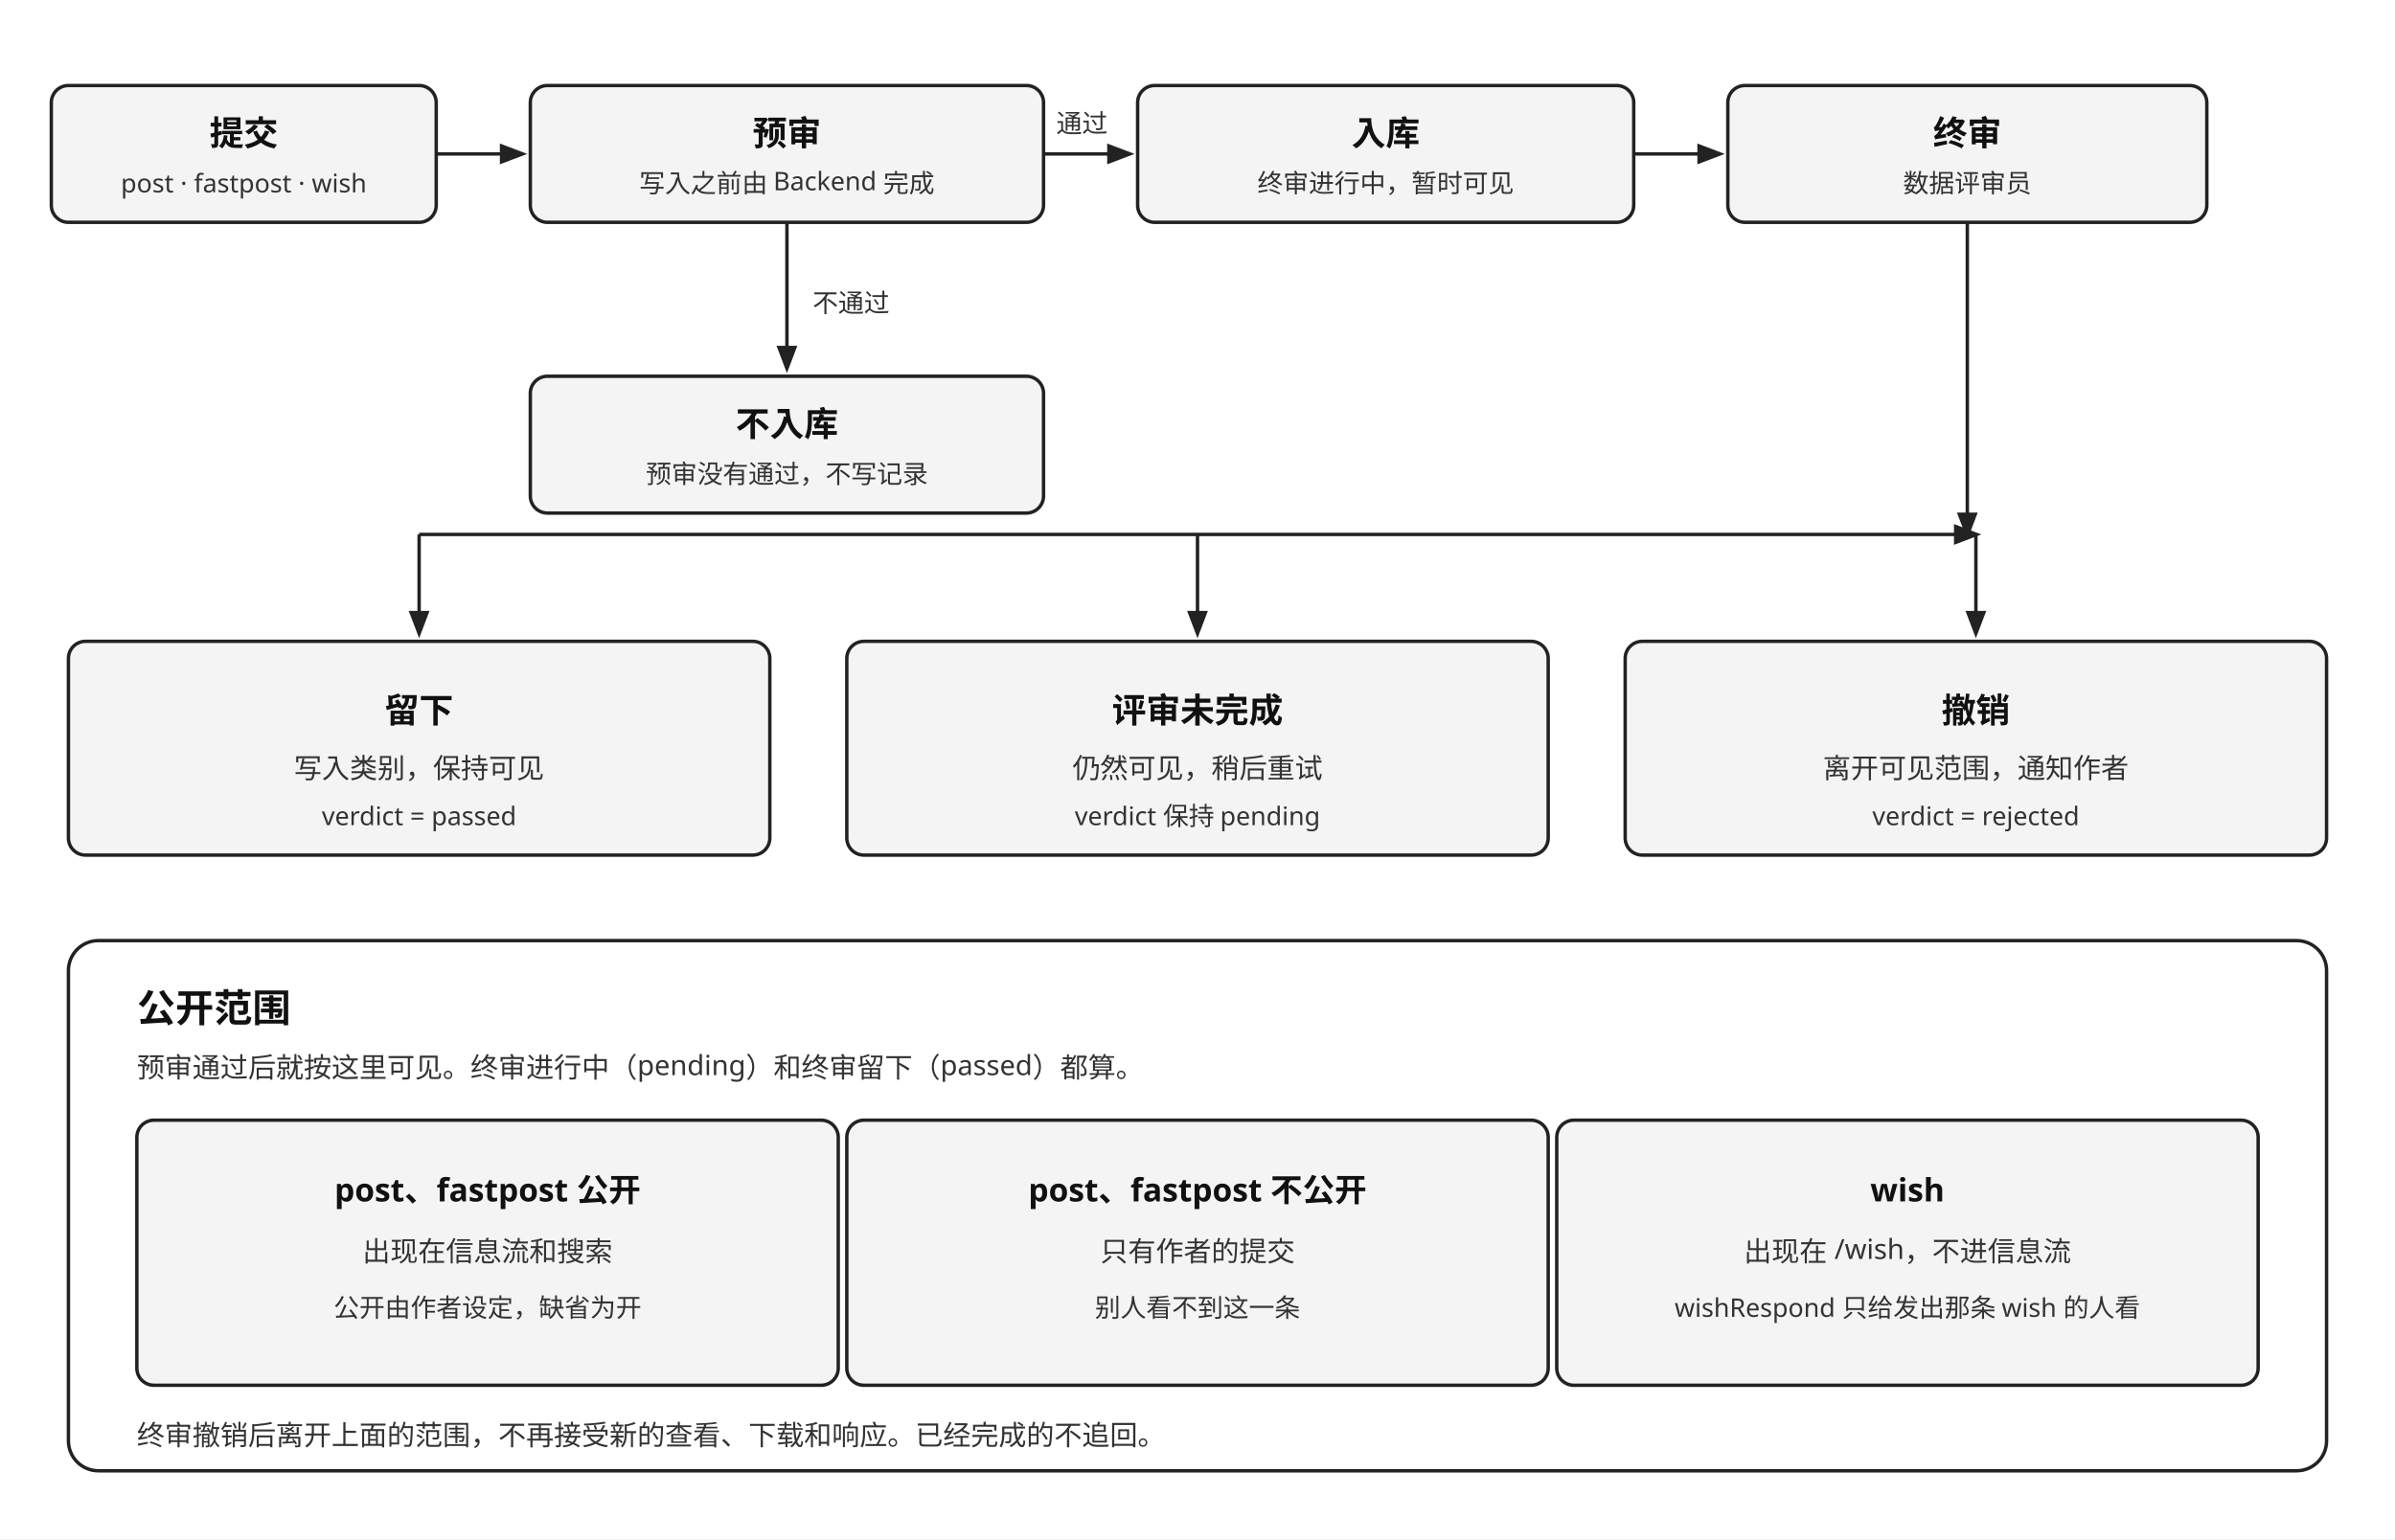
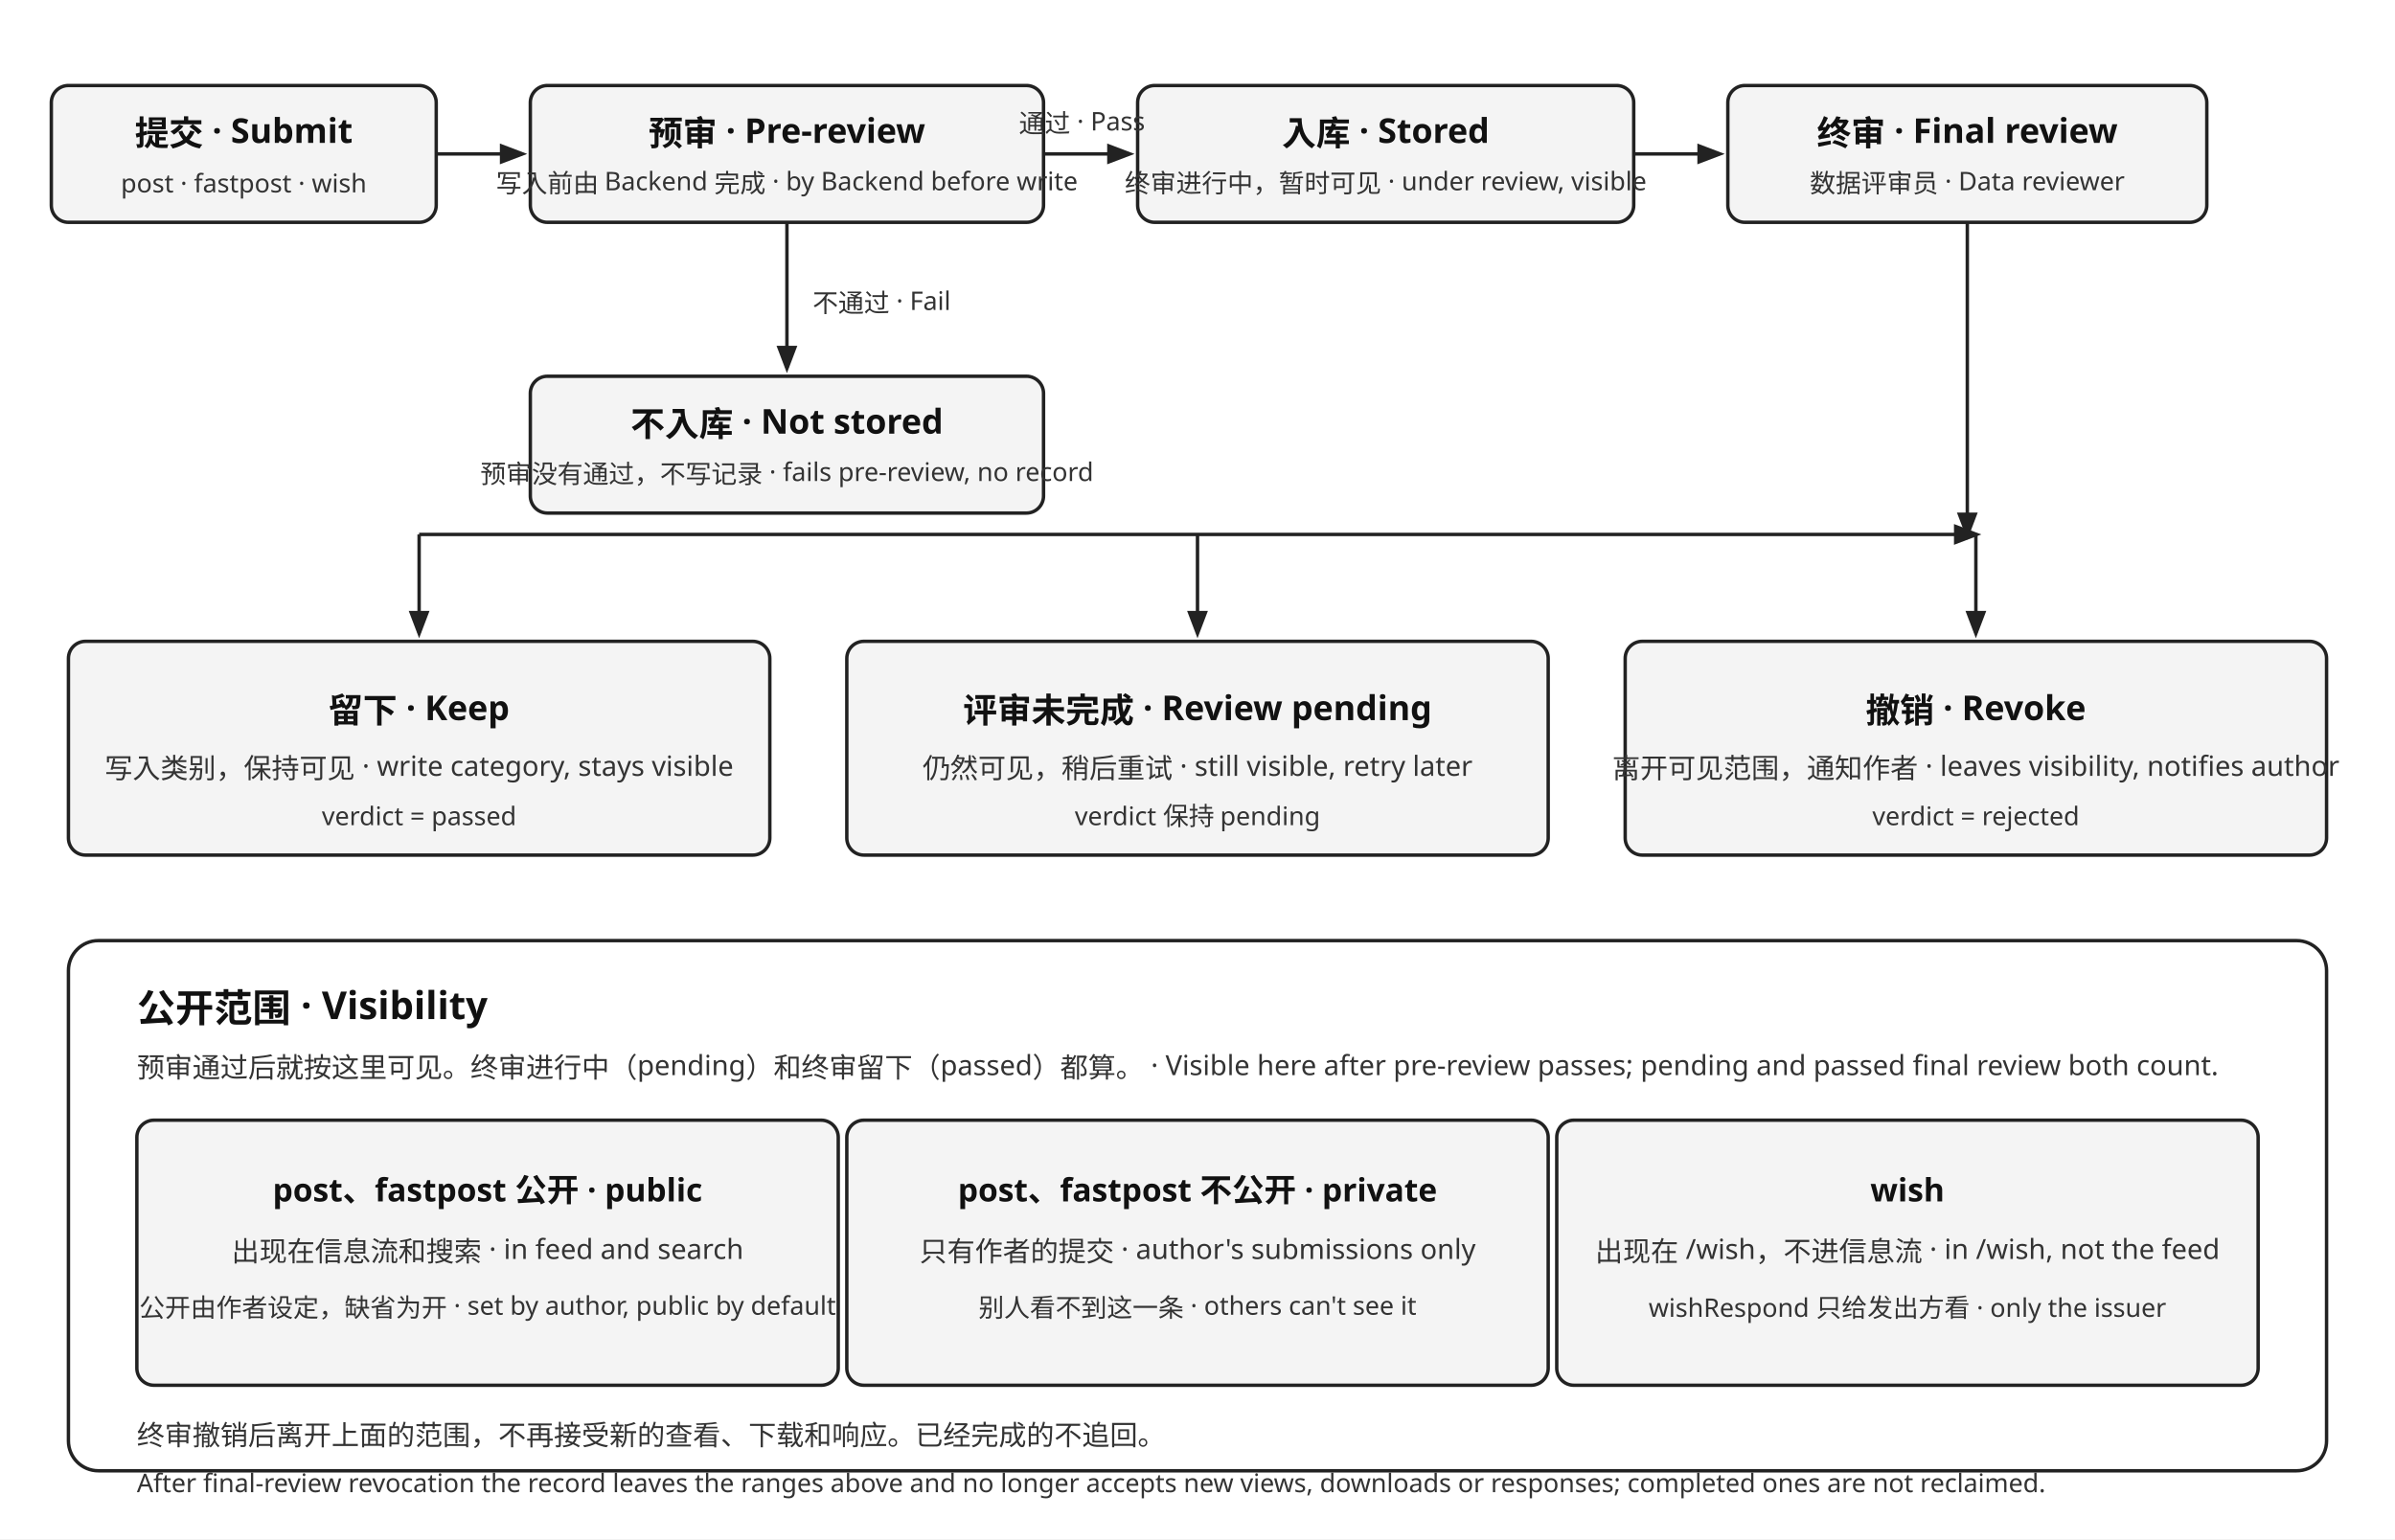
<svg xmlns="http://www.w3.org/2000/svg" width="1120" height="720" viewBox="0 0 1120 720">
  <defs>
    <marker id="arrow" viewBox="0 0 10 10" refX="8" refY="5" markerWidth="8" markerHeight="8" orient="auto">
      <path d="M 0 1.2 L 10 5 L 0 8.8 Z" fill="#222" />
    </marker>
  </defs>
  <rect width="1120" height="720" fill="#ffffff" />
  <g fill="#f4f4f4" stroke="#222" stroke-width="1.6">
    <rect x="24" y="40" width="180" height="64" rx="8" />
    <rect x="248" y="40" width="240" height="64" rx="8" />
    <rect x="248" y="176" width="240" height="64" rx="8" />
    <rect x="532" y="40" width="232" height="64" rx="8" />
    <rect x="808" y="40" width="224" height="64" rx="8" />
  </g>
  <g fill="#f4f4f4" stroke="#222" stroke-width="1.6">
    <rect x="32" y="300" width="328" height="100" rx="8" />
    <rect x="396" y="300" width="328" height="100" rx="8" />
    <rect x="760" y="300" width="328" height="100" rx="8" />
  </g>
  <rect x="32" y="440" width="1056" height="248" rx="14" fill="#ffffff" stroke="#222" stroke-width="1.6" />
  <g fill="#f4f4f4" stroke="#222" stroke-width="1.6">
    <rect x="64" y="524" width="328" height="124" rx="8" />
    <rect x="396" y="524" width="328" height="124" rx="8" />
    <rect x="728" y="524" width="328" height="124" rx="8" />
  </g>
  <g fill="none" stroke="#222" stroke-width="1.6" marker-end="url(#arrow)">
    <line x1="204" y1="72" x2="244" y2="72" />
    <line x1="488" y1="72" x2="528" y2="72" />
    <line x1="764" y1="72" x2="804" y2="72" />
    <line x1="368" y1="104" x2="368" y2="172" />
    <path d="M 920 104 V 250" />
    <path d="M 196 250 H 924" />
    <path d="M 196 250 V 296" />
    <path d="M 560 250 V 296" />
    <path d="M 924 250 V 296" />
  </g>
  <g font-family="PingFang SC, Hiragino Sans GB, sans-serif" text-anchor="middle">
-     <text x="114" y="68" font-size="16" font-weight="600" fill="#111">提交</text>
+     <text x="114" y="68" font-size="16" font-weight="600" fill="#111">提交 · Submit</text>
    <text x="114" y="90" font-size="12" fill="#333">post · fastpost · wish</text>
-     <text x="368" y="68" font-size="16" font-weight="600" fill="#111">预审</text>
-     <text x="368" y="90" font-size="12" fill="#333">写入之前由 Backend 完成</text>
-     <text x="368" y="204" font-size="16" font-weight="600" fill="#111">不入库</text>
-     <text x="368" y="226" font-size="12" fill="#333">预审没有通过，不写记录</text>
-     <text x="648" y="68" font-size="16" font-weight="600" fill="#111">入库</text>
-     <text x="648" y="90" font-size="12" fill="#333">终审进行中，暂时可见</text>
-     <text x="920" y="68" font-size="16" font-weight="600" fill="#111">终审</text>
-     <text x="920" y="90" font-size="12" fill="#333">数据评审员</text>
+     <text x="368" y="68" font-size="16" font-weight="600" fill="#111">预审 · Pre-review</text>
+     <text x="368" y="90" font-size="12" fill="#333">写入前由 Backend 完成 · by Backend before write</text>
+     <text x="368" y="204" font-size="16" font-weight="600" fill="#111">不入库 · Not stored</text>
+     <text x="368" y="226" font-size="12" fill="#333">预审没有通过，不写记录 · fails pre-review, no record</text>
+     <text x="648" y="68" font-size="16" font-weight="600" fill="#111">入库 · Stored</text>
+     <text x="648" y="90" font-size="12" fill="#333">终审进行中，暂时可见 · under review, visible</text>
+     <text x="920" y="68" font-size="16" font-weight="600" fill="#111">终审 · Final review</text>
+     <text x="920" y="90" font-size="12" fill="#333">数据评审员 · Data reviewer</text>
  </g>
  <g font-family="PingFang SC, Hiragino Sans GB, sans-serif" font-size="12" fill="#333">
-     <text x="506" y="62" text-anchor="middle">通过</text>
-     <text x="380" y="146">不通过</text>
+     <text x="506" y="62" text-anchor="middle">通过 · Pass</text>
+     <text x="380" y="146">不通过 · Fail</text>
  </g>
  <g font-family="PingFang SC, Hiragino Sans GB, sans-serif" text-anchor="middle">
-     <text x="196" y="338" font-size="16" font-weight="600" fill="#111">留下</text>
-     <text x="196" y="364" font-size="13" fill="#333">写入类别，保持可见</text>
+     <text x="196" y="338" font-size="16" font-weight="600" fill="#111">留下 · Keep</text>
+     <text x="196" y="364" font-size="13" fill="#333">写入类别，保持可见 · write category, stays visible</text>
    <text x="196" y="386" font-size="12" fill="#333">verdict = passed</text>
-     <text x="560" y="338" font-size="16" font-weight="600" fill="#111">评审未完成</text>
-     <text x="560" y="364" font-size="13" fill="#333">仍然可见，稍后重试</text>
+     <text x="560" y="338" font-size="16" font-weight="600" fill="#111">评审未完成 · Review pending</text>
+     <text x="560" y="364" font-size="13" fill="#333">仍然可见，稍后重试 · still visible, retry later</text>
    <text x="560" y="386" font-size="12" fill="#333">verdict 保持 pending</text>
-     <text x="924" y="338" font-size="16" font-weight="600" fill="#111">撤销</text>
-     <text x="924" y="364" font-size="13" fill="#333">离开可见范围，通知作者</text>
+     <text x="924" y="338" font-size="16" font-weight="600" fill="#111">撤销 · Revoke</text>
+     <text x="924" y="364" font-size="13" fill="#333">离开可见范围，通知作者 · leaves visibility, notifies author</text>
    <text x="924" y="386" font-size="12" fill="#333">verdict = rejected</text>
  </g>
  <g font-family="PingFang SC, Hiragino Sans GB, sans-serif">
-     <text x="64" y="478" font-size="18" font-weight="600" fill="#111">公开范围</text>
-     <text x="64" y="504" font-size="13" fill="#333">预审通过后就按这里可见。终审进行中（pending）和终审留下（passed）都算。</text>
+     <text x="64" y="478" font-size="18" font-weight="600" fill="#111">公开范围 · Visibility</text>
+     <text x="64" y="504" font-size="13" fill="#333">预审通过后就按这里可见。终审进行中（pending）和终审留下（passed）都算。 · Visible here after pre-review passes; pending and passed final review both count.</text>
  </g>
  <g font-family="PingFang SC, Hiragino Sans GB, sans-serif" text-anchor="middle">
-     <text x="228" y="562" font-size="15" font-weight="600" fill="#111">post、fastpost 公开</text>
-     <text x="228" y="590" font-size="13" fill="#333">出现在信息流和搜索</text>
-     <text x="228" y="616" font-size="12" fill="#333">公开由作者设定，缺省为开</text>
-     <text x="560" y="562" font-size="15" font-weight="600" fill="#111">post、fastpost 不公开</text>
-     <text x="560" y="590" font-size="13" fill="#333">只有作者的提交</text>
-     <text x="560" y="616" font-size="12" fill="#333">别人看不到这一条</text>
+     <text x="228" y="562" font-size="15" font-weight="600" fill="#111">post、fastpost 公开 · public</text>
+     <text x="228" y="590" font-size="13" fill="#333">出现在信息流和搜索 · in feed and search</text>
+     <text x="228" y="616" font-size="12" fill="#333">公开由作者设定，缺省为开 · set by author, public by default</text>
+     <text x="560" y="562" font-size="15" font-weight="600" fill="#111">post、fastpost 不公开 · private</text>
+     <text x="560" y="590" font-size="13" fill="#333">只有作者的提交 · author's submissions only</text>
+     <text x="560" y="616" font-size="12" fill="#333">别人看不到这一条 · others can't see it</text>
    <text x="892" y="562" font-size="15" font-weight="600" fill="#111">wish</text>
-     <text x="892" y="590" font-size="13" fill="#333">出现在 /wish，不进信息流</text>
-     <text x="892" y="616" font-size="12" fill="#333">wishRespond 只给发出那条 wish 的人看</text>
+     <text x="892" y="590" font-size="13" fill="#333">出现在 /wish，不进信息流 · in /wish, not the feed</text>
+     <text x="892" y="616" font-size="12" fill="#333">wishRespond 只给发出方看 · only the issuer</text>
  </g>
  <text x="64" y="676" font-family="PingFang SC, Hiragino Sans GB, sans-serif" font-size="13" fill="#333">终审撤销后离开上面的范围，不再接受新的查看、下载和响应。已经完成的不追回。</text>
+   <text x="64" y="698" font-family="PingFang SC, Hiragino Sans GB, sans-serif" font-size="12" fill="#333">After final-review revocation the record leaves the ranges above and no longer accepts new views, downloads or responses; completed ones are not reclaimed.</text>
</svg>
